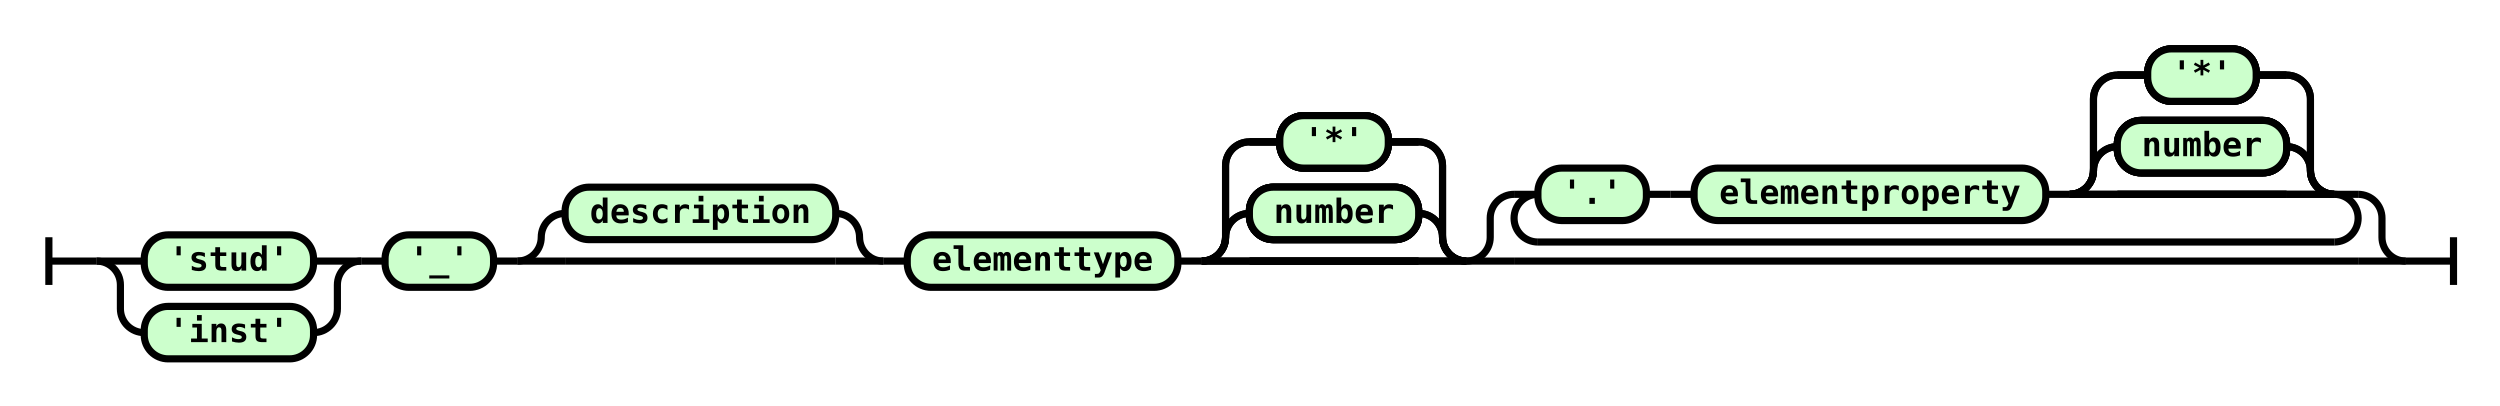
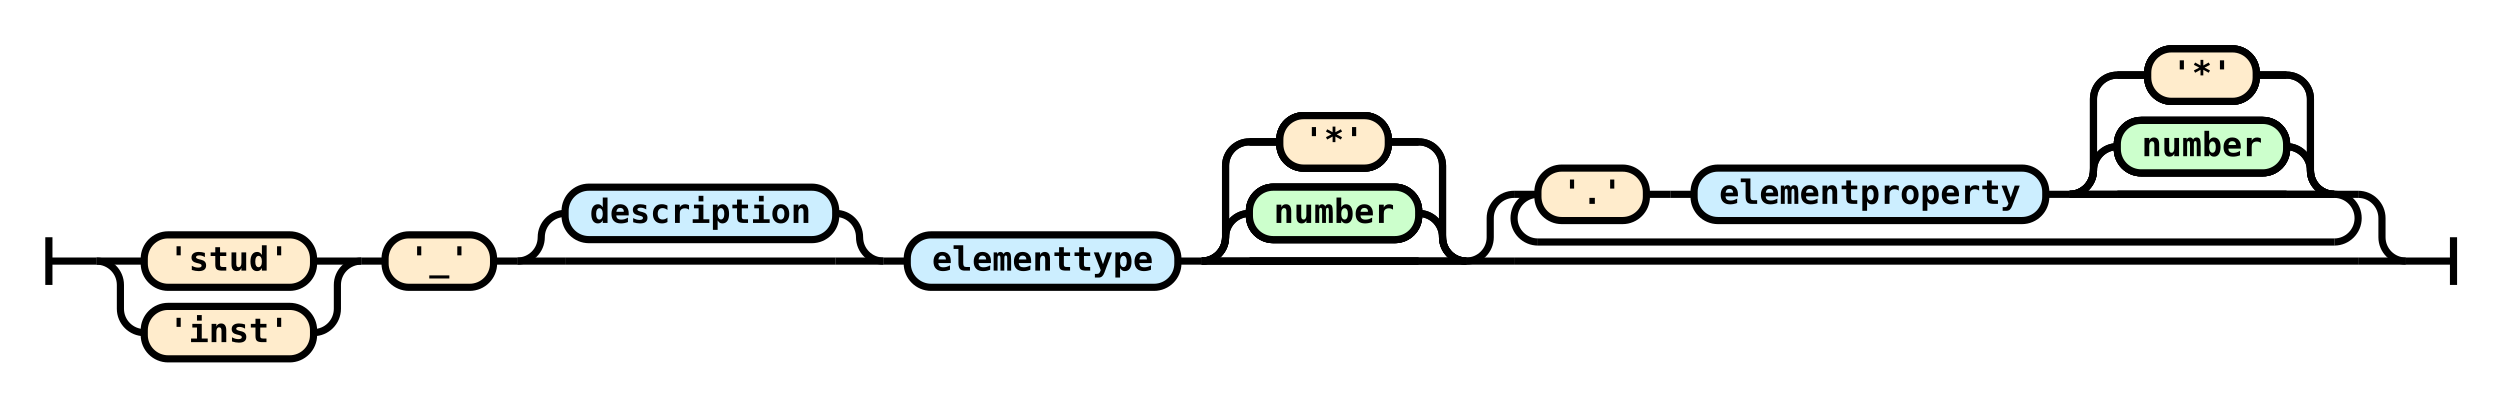
<svg xmlns="http://www.w3.org/2000/svg" class="railroad-diagram" height="170" viewBox="0 0 1048.5 170" width="1048.5">
  <g transform="translate(.5 .5)">
    <style>
      /*
      
      */
      svg.railroad-diagram {
      background-color:hsl(30,20%,95%);
      }
      svg.railroad-diagram path {
      stroke-width:3;
      stroke:black;
      fill:rgba(0,0,0,0);
      }
      svg.railroad-diagram text {
      font:bold 14px monospace;
      text-anchor:middle;
      }
      svg.railroad-diagram text.label{
      text-anchor:start;
      }
      svg.railroad-diagram text.comment{
      font:italic 12px monospace;
      }
      svg.railroad-diagram rect{
      stroke-width:3;
      stroke:black;
      fill:#ccffcc;
      }
      svg.railroad-diagram rect.group-box {
      stroke: gray;
      stroke-dasharray: 10 5;
      fill: none;
      }
      
      /*
      
      */
    </style>
    <g>
      <path d="M20 99v20m0 -10h20">
      </path>
    </g>
    <g>
      <path d="M40 109h0.0">
      </path>
      <path d="M151.0 109h0.0">
      </path>
      <path d="M40.0 109h20">
      </path>
      <g class="terminal ">
        <path d="M60.0 109h0.0">
        </path>
        <path d="M131.0 109h0.0">
        </path>
-         <rect style="#ccffcc;" height="22" rx="10" ry="10" width="71.0" x="60.0" y="98">
+         <rect style="fill:#ffeccc;" height="22" rx="10" ry="10" width="71.0" x="60.0" y="98">
        </rect>
        <text x="95.5" y="113">
          'stud'
        </text>
      </g>
      <path d="M131.0 109h20">
      </path>
      <path d="M40.0 109a10 10 0 0 1 10 10v10a10 10 0 0 0 10 10">
      </path>
      <g class="terminal ">
        <path d="M60.0 139h0.0">
        </path>
        <path d="M131.0 139h0.0">
        </path>
-         <rect style="#ccffcc;" height="22" rx="10" ry="10" width="71.0" x="60.0" y="128">
+         <rect style="fill:#ffeccc;" height="22" rx="10" ry="10" width="71.0" x="60.0" y="128">
        </rect>
        <text x="95.5" y="143">
          'inst'
        </text>
      </g>
      <path d="M131.0 139a10 10 0 0 0 10 -10v-10a10 10 0 0 1 10 -10">
      </path>
    </g>
    <path d="M151.0 109h10">
    </path>
    <g>
      <path d="M161.0 109h0.0">
      </path>
      <path d="M206.5 109h0.0">
      </path>
      <g class="terminal ">
        <path d="M161.0 109h0.0">
        </path>
        <path d="M206.5 109h0.0">
        </path>
-         <rect style="#ccffcc;" height="22" rx="10" ry="10" width="45.5" x="161.0" y="98">
+         <rect style="fill:#ffeccc;" height="22" rx="10" ry="10" width="45.5" x="161.0" y="98">
        </rect>
        <text x="183.75" y="113">
          '_'
        </text>
      </g>
    </g>
    <path d="M206.5 109h10">
    </path>
    <g>
      <path d="M216.5 109h0.0">
      </path>
      <path d="M370.0 109h0.0">
      </path>
      <path d="M216.5 109a10 10 0 0 0 10 -10v0a10 10 0 0 1 10 -10">
      </path>
      <g class="terminal ">
        <path d="M236.5 89h0.0">
        </path>
        <path d="M350.0 89h0.0">
        </path>
-         <rect style="#ccffcc;" height="22" rx="10" ry="10" width="113.5" x="236.5" y="78">
+         <rect style="fill:#cceeff;" height="22" rx="10" ry="10" width="113.5" x="236.5" y="78">
        </rect>
        <text x="293.25" y="93">
          description
        </text>
      </g>
      <path d="M350.0 89a10 10 0 0 1 10 10v0a10 10 0 0 0 10 10">
      </path>
      <path d="M216.5 109h20">
      </path>
      <g>
        <path d="M236.5 109h113.5">
        </path>
      </g>
      <path d="M350.0 109h20">
      </path>
    </g>
    <path d="M370.0 109h10">
    </path>
    <g>
      <path d="M380.0 109h0.0">
      </path>
      <path d="M493.5 109h0.0">
      </path>
      <g class="terminal ">
        <path d="M380.0 109h0.0">
        </path>
        <path d="M493.5 109h0.0">
        </path>
-         <rect style="#ccffcc;" height="22" rx="10" ry="10" width="113.5" x="380.0" y="98">
+         <rect style="fill:#cceeff;" height="22" rx="10" ry="10" width="113.5" x="380.0" y="98">
        </rect>
        <text x="436.75" y="113">
          elementtype
        </text>
      </g>
    </g>
    <path d="M493.5 109h10">
    </path>
    <g>
      <path d="M503.5 109h0.0">
      </path>
      <path d="M614.5 109h0.0">
      </path>
      <path d="M503.5 109a10 10 0 0 0 10 -10v0a10 10 0 0 1 10 -10">
      </path>
      <g class="terminal ">
        <path d="M523.5 89h0.0">
        </path>
        <path d="M594.5 89h0.0">
        </path>
-         <rect style="#ccffcc;" height="22" rx="10" ry="10" width="71.0" x="523.5" y="78">
+         <rect style="fill:#ccffcc;" height="22" rx="10" ry="10" width="71.0" x="523.5" y="78">
        </rect>
        <text x="559.0" y="93">
          number
        </text>
        <path d="M887.5 61h0.0">
        </path>
        <path d="M958.5 61h0.0">
        </path>
-         <rect style="#ccffcc;" height="22" rx="10" ry="10" width="71.0" x="887.5" y="50">
+         <rect style="fill:#ccffcc;" height="22" rx="10" ry="10" width="71.0" x="887.5" y="50">
        </rect>
        <text x="923.0" y="65">
          number
        </text>
      </g>
      <path d="M594.5 89a10 10 0 0 1 10 10v0a10 10 0 0 0 10 10">
      </path>
      <path d="M503.5 109a10 10 0 0 0 10 -10v-30a10 10 0 0 1 10 -10">
      </path>
      <g class="terminal ">
        <path d="M523.5 59h12.75">
        </path>
        <path d="M581.75 59h12.75">
        </path>
-         <rect style="#ccffcc;" height="22" rx="10" ry="10" width="45.5" x="536.25" y="48">
+         <rect style="fill:#ffeccc;" height="22" rx="10" ry="10" width="45.5" x="536.25" y="48">
        </rect>
        <text x="559.0" y="63">
          '*'
        </text>
        <path d="M887.5 31h12.75">
        </path>
        <path d="M945.75 31h12.75">
        </path>
-         <rect style="#ccffcc;" height="22" rx="10" ry="10" width="45.5" x="900.25" y="20">
+         <rect style="fill:#ffeccc;" height="22" rx="10" ry="10" width="45.5" x="900.25" y="20">
        </rect>
        <text x="923.0" y="35">
          '*'
        </text>
      </g>
      <path d="M594.5 59a10 10 0 0 1 10 10v30a10 10 0 0 0 10 10">
      </path>
      <path d="M503.5 109h20">
      </path>
      <g>
        <path d="M523.5 109h71.0">
        </path>
        <path d="M887.5 81h71.0">
        </path>
      </g>
      <path d="M594.5 109h20">
      </path>
      <path d="M867.5 81h0.0">
      </path>
      <path d="M978.5 81h0.0">
      </path>
      <path d="M867.5 81a10 10 0 0 0 10 -10v0a10 10 0 0 1 10 -10">
      </path>
      <g class="terminal ">
-         <path d="M523.5 89h0.0" fill="#AB7C94">
+         <path d="M523.5 89h0.0">
        </path>
        <path d="M594.5 89h0.0">
        </path>
-         <rect style="#ccffcc;" height="22" rx="10" ry="10" width="71.0" x="523.5" y="78">
+         <rect style="fill:#ccffcc;" height="22" rx="10" ry="10" width="71.0" x="523.5" y="78">
        </rect>
        <text x="559.0" y="93">
          number
        </text>
        <path d="M887.5 61h0.0">
        </path>
        <path d="M958.5 61h0.0">
        </path>
-         <rect style="#ccffcc;" height="22" rx="10" ry="10" width="71.0" x="887.5" y="50" fill="#AB7C94">
+         <rect style="fill:#ccffcc;" height="22" rx="10" ry="10" width="71.0" x="887.5" y="50">
        </rect>
        <text x="923.0" y="65">
          number
        </text>
      </g>
      <path d="M958.5 61a10 10 0 0 1 10 10v0a10 10 0 0 0 10 10">
      </path>
      <path d="M867.5 81a10 10 0 0 0 10 -10v-30a10 10 0 0 1 10 -10">
      </path>
      <g class="terminal ">
        <path d="M523.5 59h12.75">
        </path>
        <path d="M581.75 59h12.75">
        </path>
-         <rect style="#ccffcc;" height="22" rx="10" ry="10" width="45.5" x="536.25" y="48">
+         <rect style="fill:#ffeccc;" height="22" rx="10" ry="10" width="45.5" x="536.25" y="48">
        </rect>
        <text x="559.0" y="63">
          '*'
        </text>
        <path d="M887.5 31h12.75">
        </path>
        <path d="M945.75 31h12.75">
        </path>
-         <rect style="#ccffcc;" height="22" rx="10" ry="10" width="45.5" x="900.25" y="20">
+         <rect style="fill:#ffeccc;" height="22" rx="10" ry="10" width="45.5" x="900.25" y="20">
        </rect>
        <text x="923.0" y="35">
          '*'
        </text>
      </g>
      <path d="M958.5 31a10 10 0 0 1 10 10v30a10 10 0 0 0 10 10">
      </path>
      <path d="M867.5 81h20">
      </path>
      <g>
        <path d="M523.5 109h71.0">
        </path>
        <path d="M887.5 81h71.0">
        </path>
      </g>
      <path d="M958.5 81h20">
      </path>
    </g>
    <g>
      <path d="M614.5 109h0.0">
      </path>
      <path d="M1008.5 109h0.0">
      </path>
      <path d="M614.5 109a10 10 0 0 0 10 -10v-8a10 10 0 0 1 10 -10">
      </path>
      <g>
        <path d="M634.5 81h0.0">
        </path>
        <path d="M988.5 81h0.0">
        </path>
        <path d="M634.5 81h10">
        </path>
        <g>
          <path d="M644.5 81h0.0">
          </path>
          <path d="M978.5 81h0.0">
          </path>
          <g class="terminal ">
            <path d="M644.5 81h0.0">
            </path>
            <path d="M690.0 81h0.0">
            </path>
-             <rect style="#ccffcc;" height="22" rx="10" ry="10" width="45.5" x="644.5" y="70">
+             <rect style="fill:#ffeccc;" height="22" rx="10" ry="10" width="45.5" x="644.5" y="70">
            </rect>
            <text x="667.25" y="85">
              '.'
            </text>
          </g>
          <path d="M690.0 81h10">
          </path>
          <path d="M700.0 81h10">
          </path>
          <g class="terminal ">
            <path d="M710.0 81h0.0">
            </path>
            <path d="M857.5 81h0.0">
            </path>
-             <rect style="#ccffcc;" height="22" rx="10" ry="10" width="147.5" x="710.0" y="70">
+             <rect style="fill:#cceeff;" height="22" rx="10" ry="10" width="147.5" x="710.0" y="70">
            </rect>
            <text x="783.75" y="85">
              elementproperty
            </text>
          </g>
          <path d="M857.5 81h10">
          </path>
          <g>
            <path d="M503.5 109h0.0">
            </path>
            <path d="M614.5 109h0.0">
            </path>
            <path d="M503.5 109a10 10 0 0 0 10 -10v0a10 10 0 0 1 10 -10">
            </path>
            <g class="terminal ">
              <path d="M523.5 89h0.0">
              </path>
              <path d="M594.5 89h0.0">
              </path>
-               <rect style="#ccffcc;" height="22" rx="10" ry="10" width="71.0" x="523.5" y="78">
+               <rect style="fill:#ccffcc;" height="22" rx="10" ry="10" width="71.0" x="523.5" y="78">
              </rect>
              <text x="559.0" y="93">
                number
              </text>
              <path d="M887.5 61h0.0">
              </path>
              <path d="M958.5 61h0.0">
              </path>
-               <rect style="#ccffcc;" height="22" rx="10" ry="10" width="71.0" x="887.5" y="50">
+               <rect style="fill:#ccffcc;" height="22" rx="10" ry="10" width="71.0" x="887.5" y="50">
              </rect>
              <text x="923.0" y="65">
                number
              </text>
            </g>
            <path d="M594.5 89a10 10 0 0 1 10 10v0a10 10 0 0 0 10 10">
            </path>
            <path d="M503.5 109a10 10 0 0 0 10 -10v-30a10 10 0 0 1 10 -10">
            </path>
            <g class="terminal ">
              <path d="M523.5 59h12.75">
              </path>
              <path d="M581.75 59h12.75">
              </path>
-               <rect style="#ccffcc;" height="22" rx="10" ry="10" width="45.5" x="536.25" y="48">
+               <rect style="fill:#ffeccc;" height="22" rx="10" ry="10" width="45.5" x="536.25" y="48">
              </rect>
              <text x="559.0" y="63">
                '*'
              </text>
              <path d="M887.5 31h12.75">
              </path>
              <path d="M945.75 31h12.75">
              </path>
-               <rect style="#ccffcc;" height="22" rx="10" ry="10" width="45.5" x="900.25" y="20">
+               <rect style="fill:#ffeccc;" height="22" rx="10" ry="10" width="45.5" x="900.25" y="20">
              </rect>
              <text x="923.0" y="35">
                '*'
              </text>
            </g>
            <path d="M594.5 59a10 10 0 0 1 10 10v30a10 10 0 0 0 10 10">
            </path>
            <path d="M503.5 109h20">
            </path>
            <g>
              <path d="M523.5 109h71.0">
              </path>
              <path d="M887.5 81h71.0">
              </path>
            </g>
            <path d="M594.5 109h20">
            </path>
            <path d="M867.5 81h0.0">
            </path>
            <path d="M978.5 81h0.0">
            </path>
            <path d="M867.5 81a10 10 0 0 0 10 -10v0a10 10 0 0 1 10 -10">
            </path>
            <g class="terminal ">
              <path d="M523.5 89h0.0">
              </path>
              <path d="M594.5 89h0.0">
              </path>
-               <rect style="#ccffcc;" height="22" rx="10" ry="10" width="71.0" x="523.5" y="78">
+               <rect style="fill:#ccffcc;" height="22" rx="10" ry="10" width="71.0" x="523.5" y="78">
              </rect>
              <text x="559.0" y="93">
                number
              </text>
              <path d="M887.5 61h0.0">
              </path>
              <path d="M958.5 61h0.0">
              </path>
-               <rect style="#ccffcc;" height="22" rx="10" ry="10" width="71.0" x="887.5" y="50">
+               <rect style="fill:#ccffcc;" height="22" rx="10" ry="10" width="71.0" x="887.5" y="50">
              </rect>
              <text x="923.0" y="65">
                number
              </text>
            </g>
            <path d="M958.5 61a10 10 0 0 1 10 10v0a10 10 0 0 0 10 10">
            </path>
            <path d="M867.5 81a10 10 0 0 0 10 -10v-30a10 10 0 0 1 10 -10">
            </path>
            <g class="terminal ">
              <path d="M523.5 59h12.75">
              </path>
              <path d="M581.75 59h12.75">
              </path>
-               <rect style="#ccffcc;" height="22" rx="10" ry="10" width="45.5" x="536.25" y="48">
+               <rect style="fill:#ffeccc;" height="22" rx="10" ry="10" width="45.5" x="536.25" y="48">
              </rect>
              <text x="559.0" y="63">
                '*'
              </text>
              <path d="M887.5 31h12.75">
              </path>
              <path d="M945.75 31h12.75">
              </path>
-               <rect style="#ccffcc;" height="22" rx="10" ry="10" width="45.5" x="900.25" y="20">
+               <rect style="fill:#ffeccc;" height="22" rx="10" ry="10" width="45.5" x="900.25" y="20">
              </rect>
              <text x="923.0" y="35">
                '*'
              </text>
            </g>
            <path d="M958.5 31a10 10 0 0 1 10 10v30a10 10 0 0 0 10 10">
            </path>
            <path d="M867.5 81h20">
            </path>
            <g>
              <path d="M523.5 109h71.0">
              </path>
              <path d="M887.5 81h71.0">
              </path>
            </g>
            <path d="M958.5 81h20">
            </path>
          </g>
        </g>
        <path d="M978.5 81h10">
        </path>
        <path d="M644.5 81a10 10 0 0 0 -10 10v0a10 10 0 0 0 10 10">
        </path>
        <g>
          <path d="M644.5 101h334.0">
          </path>
        </g>
        <path d="M978.5 101a10 10 0 0 0 10 -10v0a10 10 0 0 0 -10 -10">
        </path>
      </g>
      <path d="M988.5 81a10 10 0 0 1 10 10v8a10 10 0 0 0 10 10">
      </path>
      <path d="M614.5 109h20">
      </path>
      <g>
        <path d="M634.5 109h354.0">
        </path>
      </g>
      <path d="M988.5 109h20">
      </path>
    </g>
    <path d="M 1008.5 109 h 20 m 0 -10 v 20">
    </path>
  </g>
</svg>
